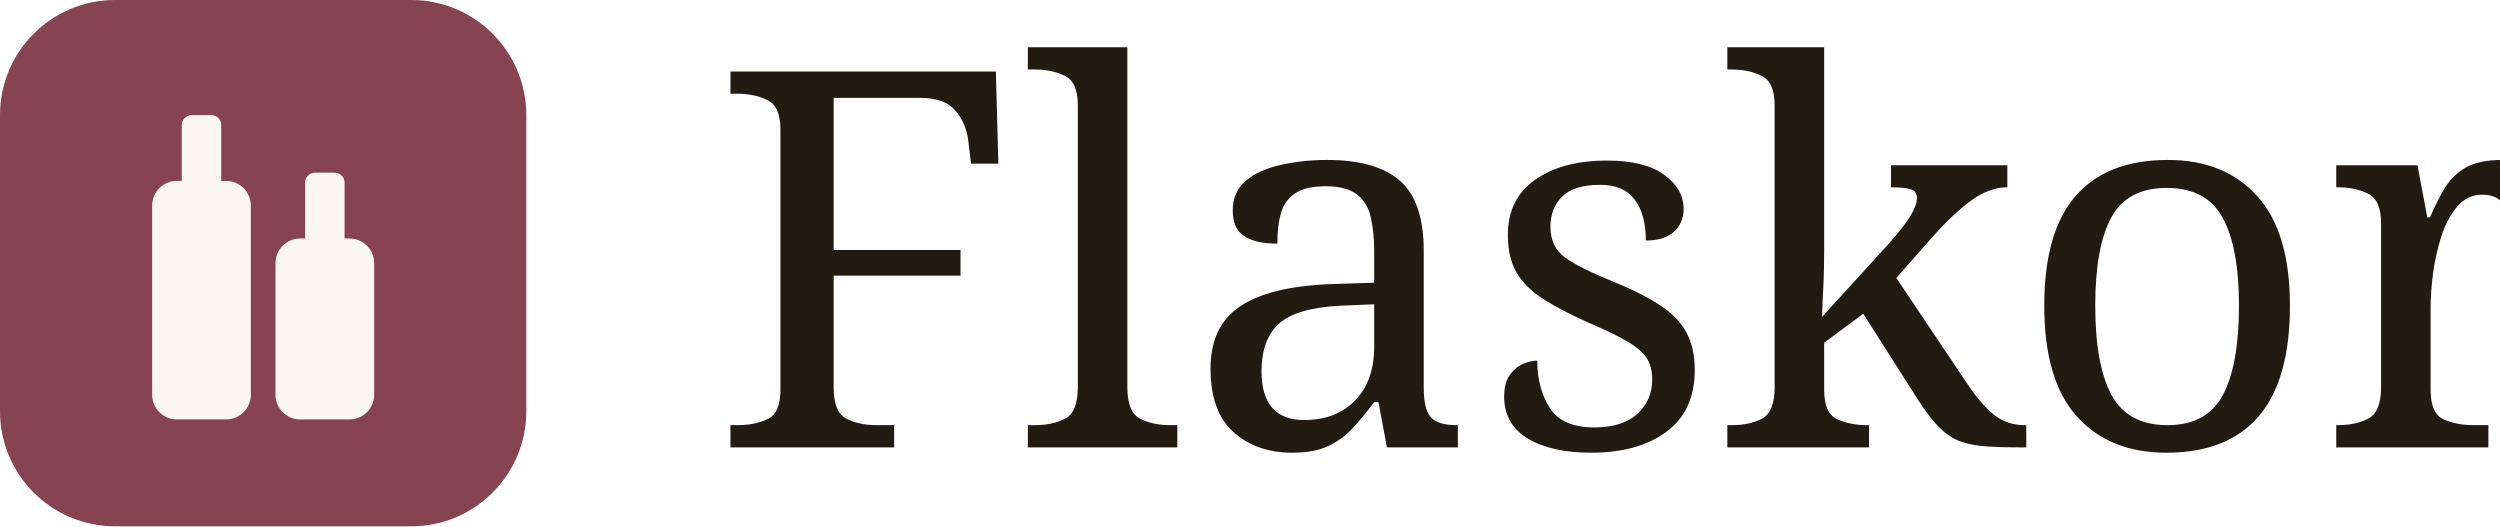
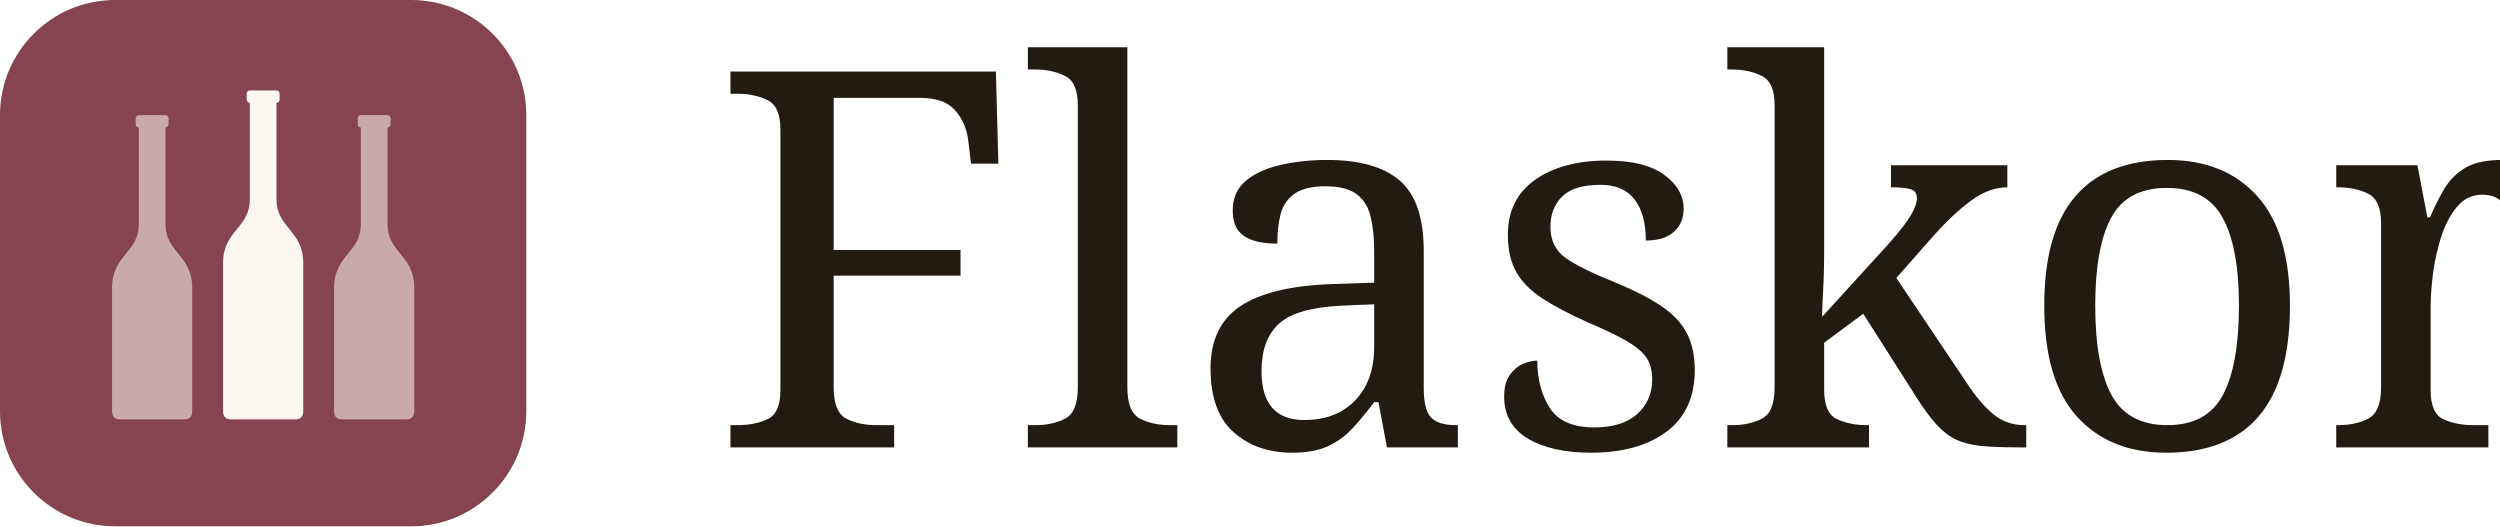
<svg xmlns="http://www.w3.org/2000/svg" viewBox="0 0 190 40" width="190" height="40">
  <svg viewBox="0 0 512 512" width="40" height="40" x="0" y="0">
    <rect width="512" height="512" rx="112" fill="#85444F" />
-     <rect x="148" y="176" width="96" height="232" rx="24" fill="#FBF7EF" />
-     <rect x="176.8" y="112" width="38.4" height="80" rx="9.6" fill="#FBF7EF" />
-     <rect x="268" y="232" width="96" height="176" rx="24" fill="#FBF7EF" />
-     <rect x="296.8" y="168" width="38.4" height="80" rx="9.6" fill="#FBF7EF" />
+     <rect x="132" y="112" width="32" height="12" rx="3" fill="#C9A9A9" />
+     <path d="M135,122 V218 C135,246 109,248 109,280 V400 Q109,408 117,408 H179 Q187,408 187,400 V280 C187,248 161,246 161,218 V122 Z" fill="#C9A9A9" />
+     <rect x="240" y="88" width="32" height="12" rx="3" fill="#FBF7EF" />
+     <path d="M243,98 V194 C243,222 217,224 217,256 V400 Q217,408 225,408 H287 Q295,408 295,400 V256 C295,224 269,222 269,194 V98 Z" fill="#FBF7EF" />
+     <rect x="348" y="112" width="32" height="12" rx="3" fill="#C9A9A9" />
+     <path d="M351,122 V218 C351,246 325,248 325,280 V400 Q325,408 333,408 H395 Q403,408 403,400 V280 C403,248 377,246 377,218 V122 Z" fill="#C9A9A9" />
  </svg>
  <text x="54" y="34" font-family="'Instrument Serif', Georgia, serif" font-weight="400" font-size="40" letter-spacing="0" fill="#211B12">Flaskor</text>
</svg>
